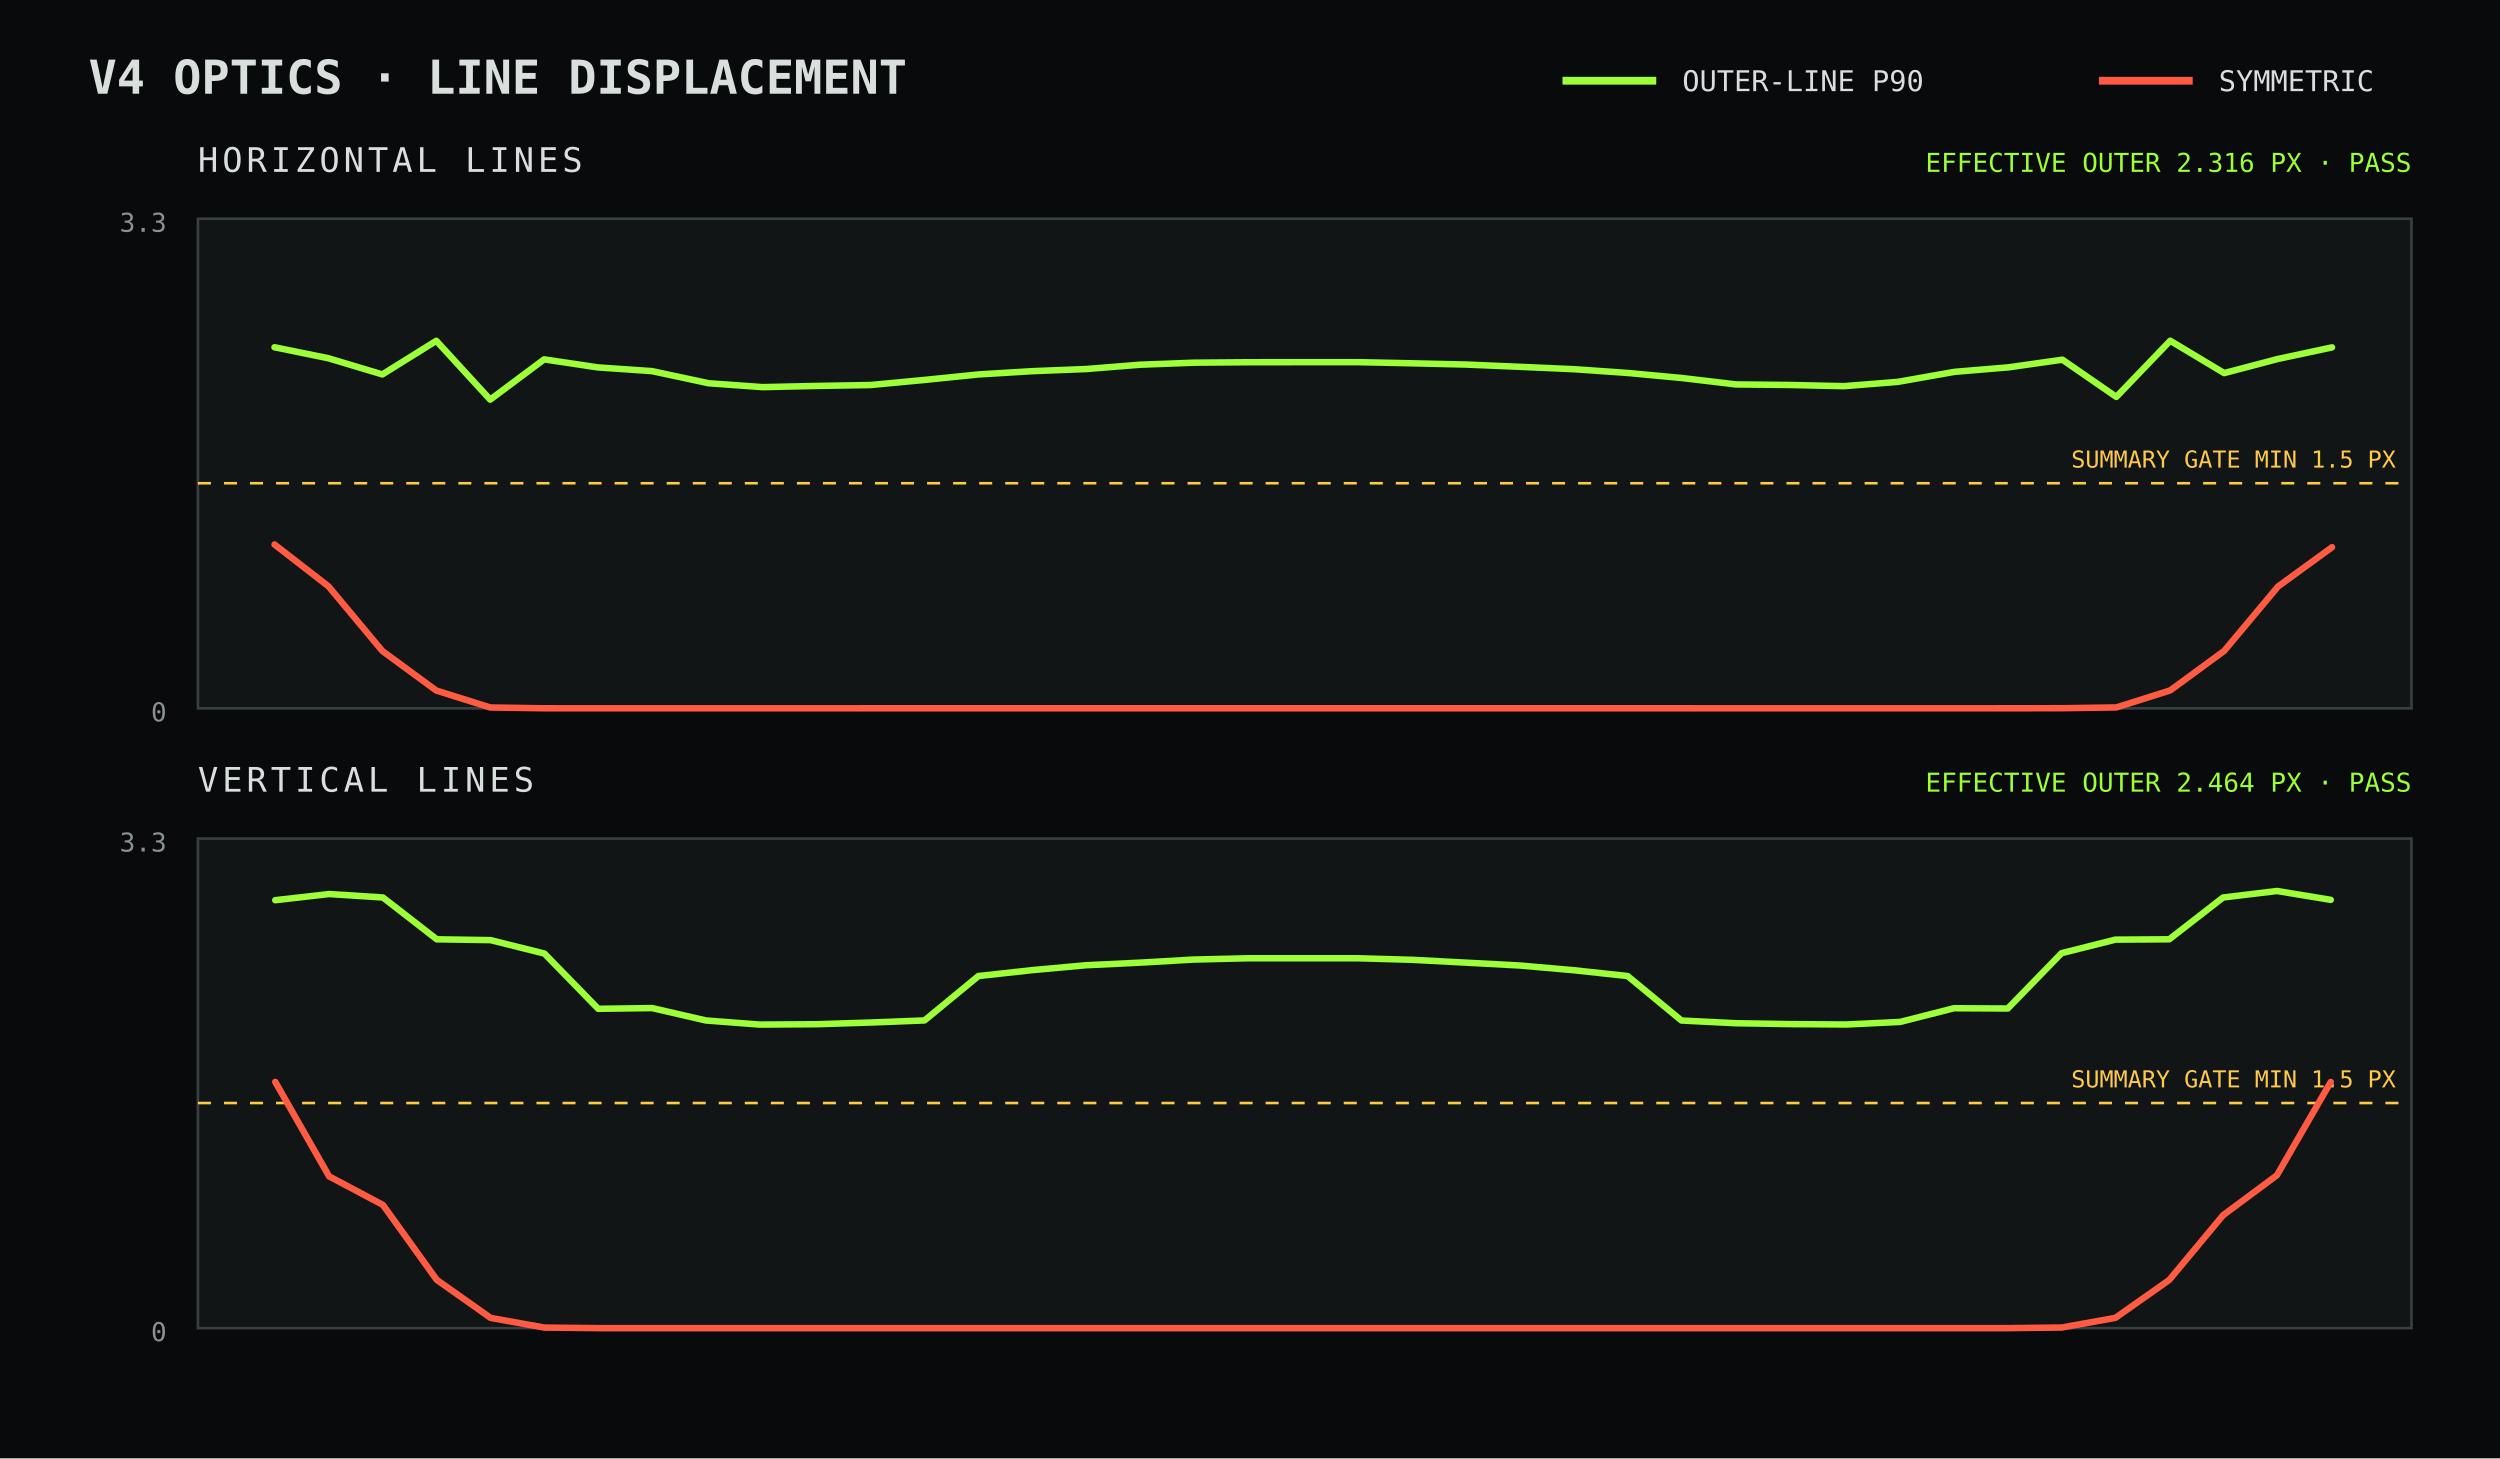
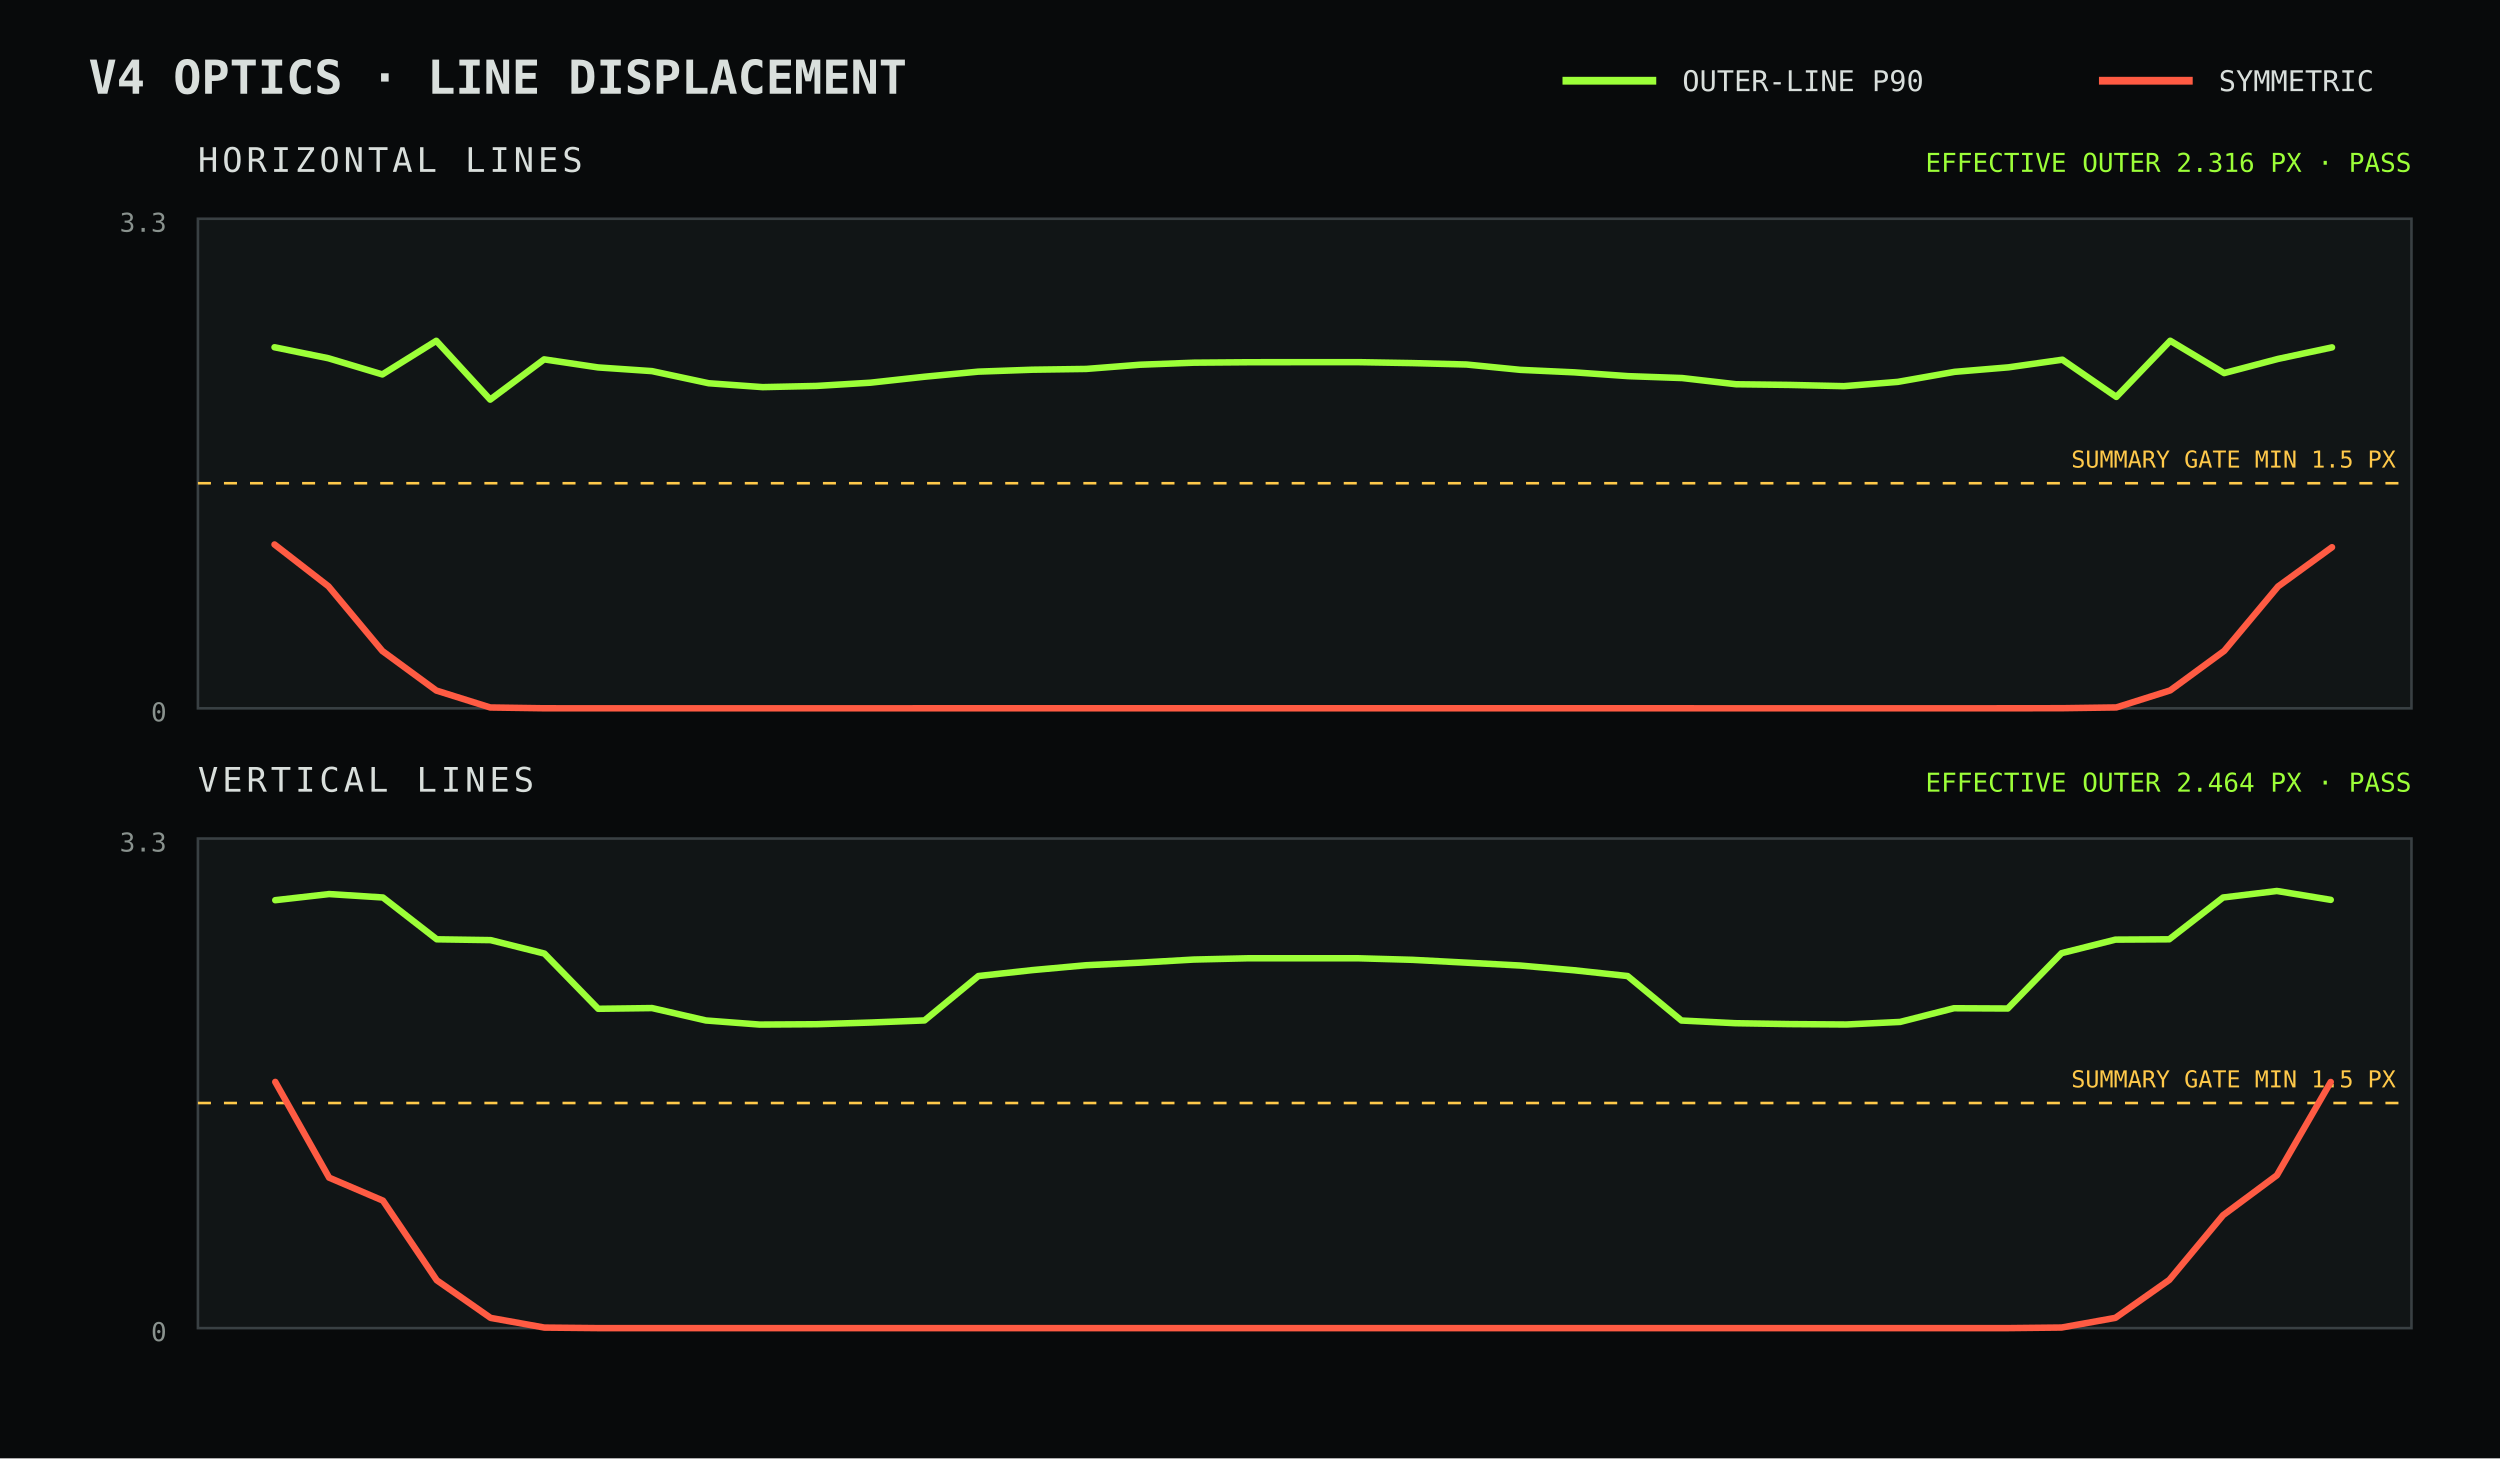
<svg xmlns="http://www.w3.org/2000/svg" width="960" height="560" viewBox="0 0 960 560">
  <style>
    .bg { fill: #080a0b; } .plot { fill: #111516; stroke: #394043; stroke-width: 1; }
    text { font-family: ui-monospace, SFMono-Regular, Menlo, monospace; fill: #d9dfdc; }
    .title { font-size: 18px; font-weight: 700; } .panel { font-size: 13px; letter-spacing: 1.5px; } .summary { font-size: 10px; fill: #9cff38; }
    .axis { font-size: 10px; fill: #89928e; } .threshold { stroke: #ffc94a; stroke-width: 1; stroke-dasharray: 5 5; }
    .threshold-label { font-size: 9px; fill: #ffc94a; } .legend { font-size: 11px; }
  </style>
  <rect class="bg" width="100%" height="100%" />
  <text x="34" y="36" class="title">V4 OPTICS · LINE DISPLACEMENT</text>
  <line x1="600" y1="31" x2="636" y2="31" stroke="#9cff38" stroke-width="3" />
  <text x="646" y="35" class="legend">OUTER-LINE P90</text>
  <line x1="806" y1="31" x2="842" y2="31" stroke="#ff5b43" stroke-width="3" />
  <text x="852" y="35" class="legend">SYMMETRIC</text>
  <text x="76" y="66" class="panel">HORIZONTAL LINES</text>
  <text x="926" y="66" class="summary" text-anchor="end">EFFECTIVE OUTER 2.316 PX · PASS</text>
  <rect x="76" y="84" width="850" height="188" class="plot" />
  <line x1="76" y1="185.56" x2="926" y2="185.56" class="threshold" />
  <text x="920" y="179.56" class="threshold-label" text-anchor="end">SUMMARY GATE MIN 1.5 PX</text>
-   <polyline points="105.42,133.35 126.13,137.58 146.83,143.78 167.54,130.87 188.24,153.45 208.95,138.00 229.65,141.09 250.36,142.51 272.15,147.17 292.86,148.66 313.56,148.20 334.27,147.85 354.97,145.90 375.68,143.79 396.38,142.53 417.09,141.71 437.79,140.05 458.50,139.27 479.21,139.10 501.00,139.07 521.71,139.07 542.41,139.51 563.12,139.99 583.82,140.87 604.53,141.78 625.23,143.23 645.94,145.17 666.64,147.62 687.35,147.83 708.05,148.29 728.76,146.64 750.55,142.79 771.26,141.06 791.96,138.12 812.67,152.41 833.37,130.85 854.08,143.27 874.78,137.82 895.49,133.40" fill="none" stroke="#9cff38" stroke-width="2.5" stroke-linejoin="round" stroke-linecap="round" />
-   <polyline points="105.42,209.09 126.13,225.15 146.83,249.99 167.54,265.17 188.24,271.67 208.95,271.98 229.65,271.99 250.36,271.99 272.15,271.99 292.86,271.99 313.56,271.99 334.27,271.98 354.97,271.97 375.68,271.97 396.38,271.97 417.09,271.97 437.79,271.97 458.50,271.97 479.21,271.97 501.00,271.97 521.71,271.97 542.41,271.97 563.12,271.97 583.82,271.98 604.53,271.98 625.23,271.98 645.94,271.98 666.64,271.99 687.35,271.99 708.05,271.99 728.76,271.99 750.55,271.99 771.26,271.98 791.96,271.95 812.67,271.65 833.37,265.11 854.08,249.95 874.78,225.20 895.49,210.14" fill="none" stroke="#ff5b43" stroke-width="2.5" stroke-linejoin="round" stroke-linecap="round" />
+   <polyline points="105.42,133.35 126.13,137.58 146.83,143.78 167.54,130.87 188.24,153.45 208.95,138.00 229.65,141.09 250.36,142.51 272.15,147.17 292.86,148.66 313.56,148.20 334.27,146.95 354.97,144.67 375.68,142.71 396.38,141.97 417.09,141.67 437.79,140.05 458.50,139.27 479.21,139.10 501.00,139.07 521.71,139.07 542.41,139.43 563.12,139.97 583.82,142.02 604.53,142.98 625.23,144.44 645.94,145.17 666.64,147.55 687.35,147.81 708.05,148.29 728.76,146.64 750.55,142.79 771.26,141.06 791.96,138.12 812.67,152.41 833.37,130.85 854.08,143.27 874.78,137.82 895.49,133.40" fill="none" stroke="#9cff38" stroke-width="2.5" stroke-linejoin="round" stroke-linecap="round" />
+   <polyline points="105.42,209.09 126.13,225.15 146.83,249.99 167.54,265.17 188.24,271.67 208.95,271.98 229.65,271.99 250.36,271.99 272.15,271.99 292.86,271.99 313.56,271.99 334.27,271.99 354.97,271.98 375.68,271.98 396.38,271.98 417.09,271.97 437.79,271.97 458.50,271.97 479.21,271.97 501.00,271.97 521.71,271.97 542.41,271.97 563.12,271.97 583.82,271.97 604.53,271.98 625.23,271.98 645.94,271.98 666.64,271.99 687.35,271.99 708.05,271.99 728.76,271.99 750.55,271.99 771.26,271.98 791.96,271.95 812.67,271.65 833.37,265.11 854.08,249.95 874.78,225.20 895.49,210.14" fill="none" stroke="#ff5b43" stroke-width="2.5" stroke-linejoin="round" stroke-linecap="round" />
  <text x="64" y="89" class="axis" text-anchor="end">3.3</text>
  <text x="64" y="277" class="axis" text-anchor="end">0</text>
  <text x="76" y="304" class="panel">VERTICAL LINES</text>
  <text x="926" y="304" class="summary" text-anchor="end">EFFECTIVE OUTER 2.464 PX · PASS</text>
  <rect x="76" y="322" width="850" height="188" class="plot" />
  <line x1="76" y1="423.56" x2="926" y2="423.56" class="threshold" />
  <text x="920" y="417.56" class="threshold-label" text-anchor="end">SUMMARY GATE MIN 1.5 PX</text>
-   <polyline points="105.71,345.67 126.38,343.31 147.05,344.64 167.72,360.69 188.39,361.01 209.05,366.17 229.72,387.38 250.39,387.10 271.06,391.86 291.73,393.44 313.69,393.30 334.36,392.65 355.03,391.84 375.70,374.80 396.36,372.53 417.03,370.65 437.70,369.66 458.37,368.47 479.04,367.98 501.00,367.97 521.67,367.98 542.34,368.57 563.01,369.66 583.67,370.76 604.34,372.57 625.01,374.80 645.68,391.88 666.35,392.91 687.02,393.25 708.98,393.41 729.65,392.42 750.32,387.16 770.98,387.27 791.65,366.01 812.32,360.82 832.99,360.69 853.66,344.64 874.33,342.14 895.00,345.54" fill="none" stroke="#9cff38" stroke-width="2.5" stroke-linejoin="round" stroke-linecap="round" />
-   <polyline points="105.71,415.46 126.38,451.72 147.05,462.69 167.72,491.47 188.39,506.07 209.05,509.79 229.72,510.00 250.39,510.00 271.06,510.00 291.73,510.00 313.69,510.00 334.36,510.00 355.03,510.00 375.70,510.00 396.36,510.00 417.03,510.00 437.70,510.00 458.37,510.00 479.04,510.00 501.00,510.00 521.67,510.00 542.34,510.00 563.01,510.00 583.67,510.00 604.34,510.00 625.01,510.00 645.68,510.00 666.35,510.00 687.02,510.00 708.98,510.00 729.65,510.00 750.32,510.00 770.98,510.00 791.65,509.77 812.32,506.05 832.99,491.50 853.66,466.65 874.33,451.30 895.00,415.49" fill="none" stroke="#ff5b43" stroke-width="2.5" stroke-linejoin="round" stroke-linecap="round" />
+   <polyline points="105.71,345.67 126.38,343.32 147.05,344.64 167.72,360.69 188.39,361.01 209.05,366.17 229.72,387.38 250.39,387.10 271.06,391.86 291.73,393.44 313.69,393.30 334.36,392.65 355.03,391.84 375.70,374.80 396.36,372.53 417.03,370.65 437.70,369.66 458.37,368.47 479.04,367.98 501.00,367.97 521.67,367.98 542.34,368.57 563.01,369.66 583.67,370.76 604.34,372.57 625.01,374.80 645.68,391.88 666.35,392.91 687.02,393.25 708.98,393.41 729.65,392.42 750.32,387.16 770.98,387.27 791.65,366.01 812.32,360.82 832.99,360.69 853.66,344.64 874.33,342.14 895.00,345.54" fill="none" stroke="#9cff38" stroke-width="2.5" stroke-linejoin="round" stroke-linecap="round" />
+   <polyline points="105.71,415.46 126.38,452.22 147.05,461.04 167.72,491.63 188.39,506.07 209.05,509.79 229.72,510.00 250.39,510.00 271.06,510.00 291.73,510.00 313.69,510.00 334.36,510.00 355.03,510.00 375.70,510.00 396.36,510.00 417.03,510.00 437.70,510.00 458.37,510.00 479.04,510.00 501.00,510.00 521.67,510.00 542.34,510.00 563.01,510.00 583.67,510.00 604.34,510.00 625.01,510.00 645.68,510.00 666.35,510.00 687.02,510.00 708.98,510.00 729.65,510.00 750.32,510.00 770.98,510.00 791.65,509.77 812.32,506.05 832.99,491.50 853.66,466.65 874.33,451.30 895.00,415.49" fill="none" stroke="#ff5b43" stroke-width="2.5" stroke-linejoin="round" stroke-linecap="round" />
  <text x="64" y="327" class="axis" text-anchor="end">3.3</text>
  <text x="64" y="515" class="axis" text-anchor="end">0</text>
</svg>
